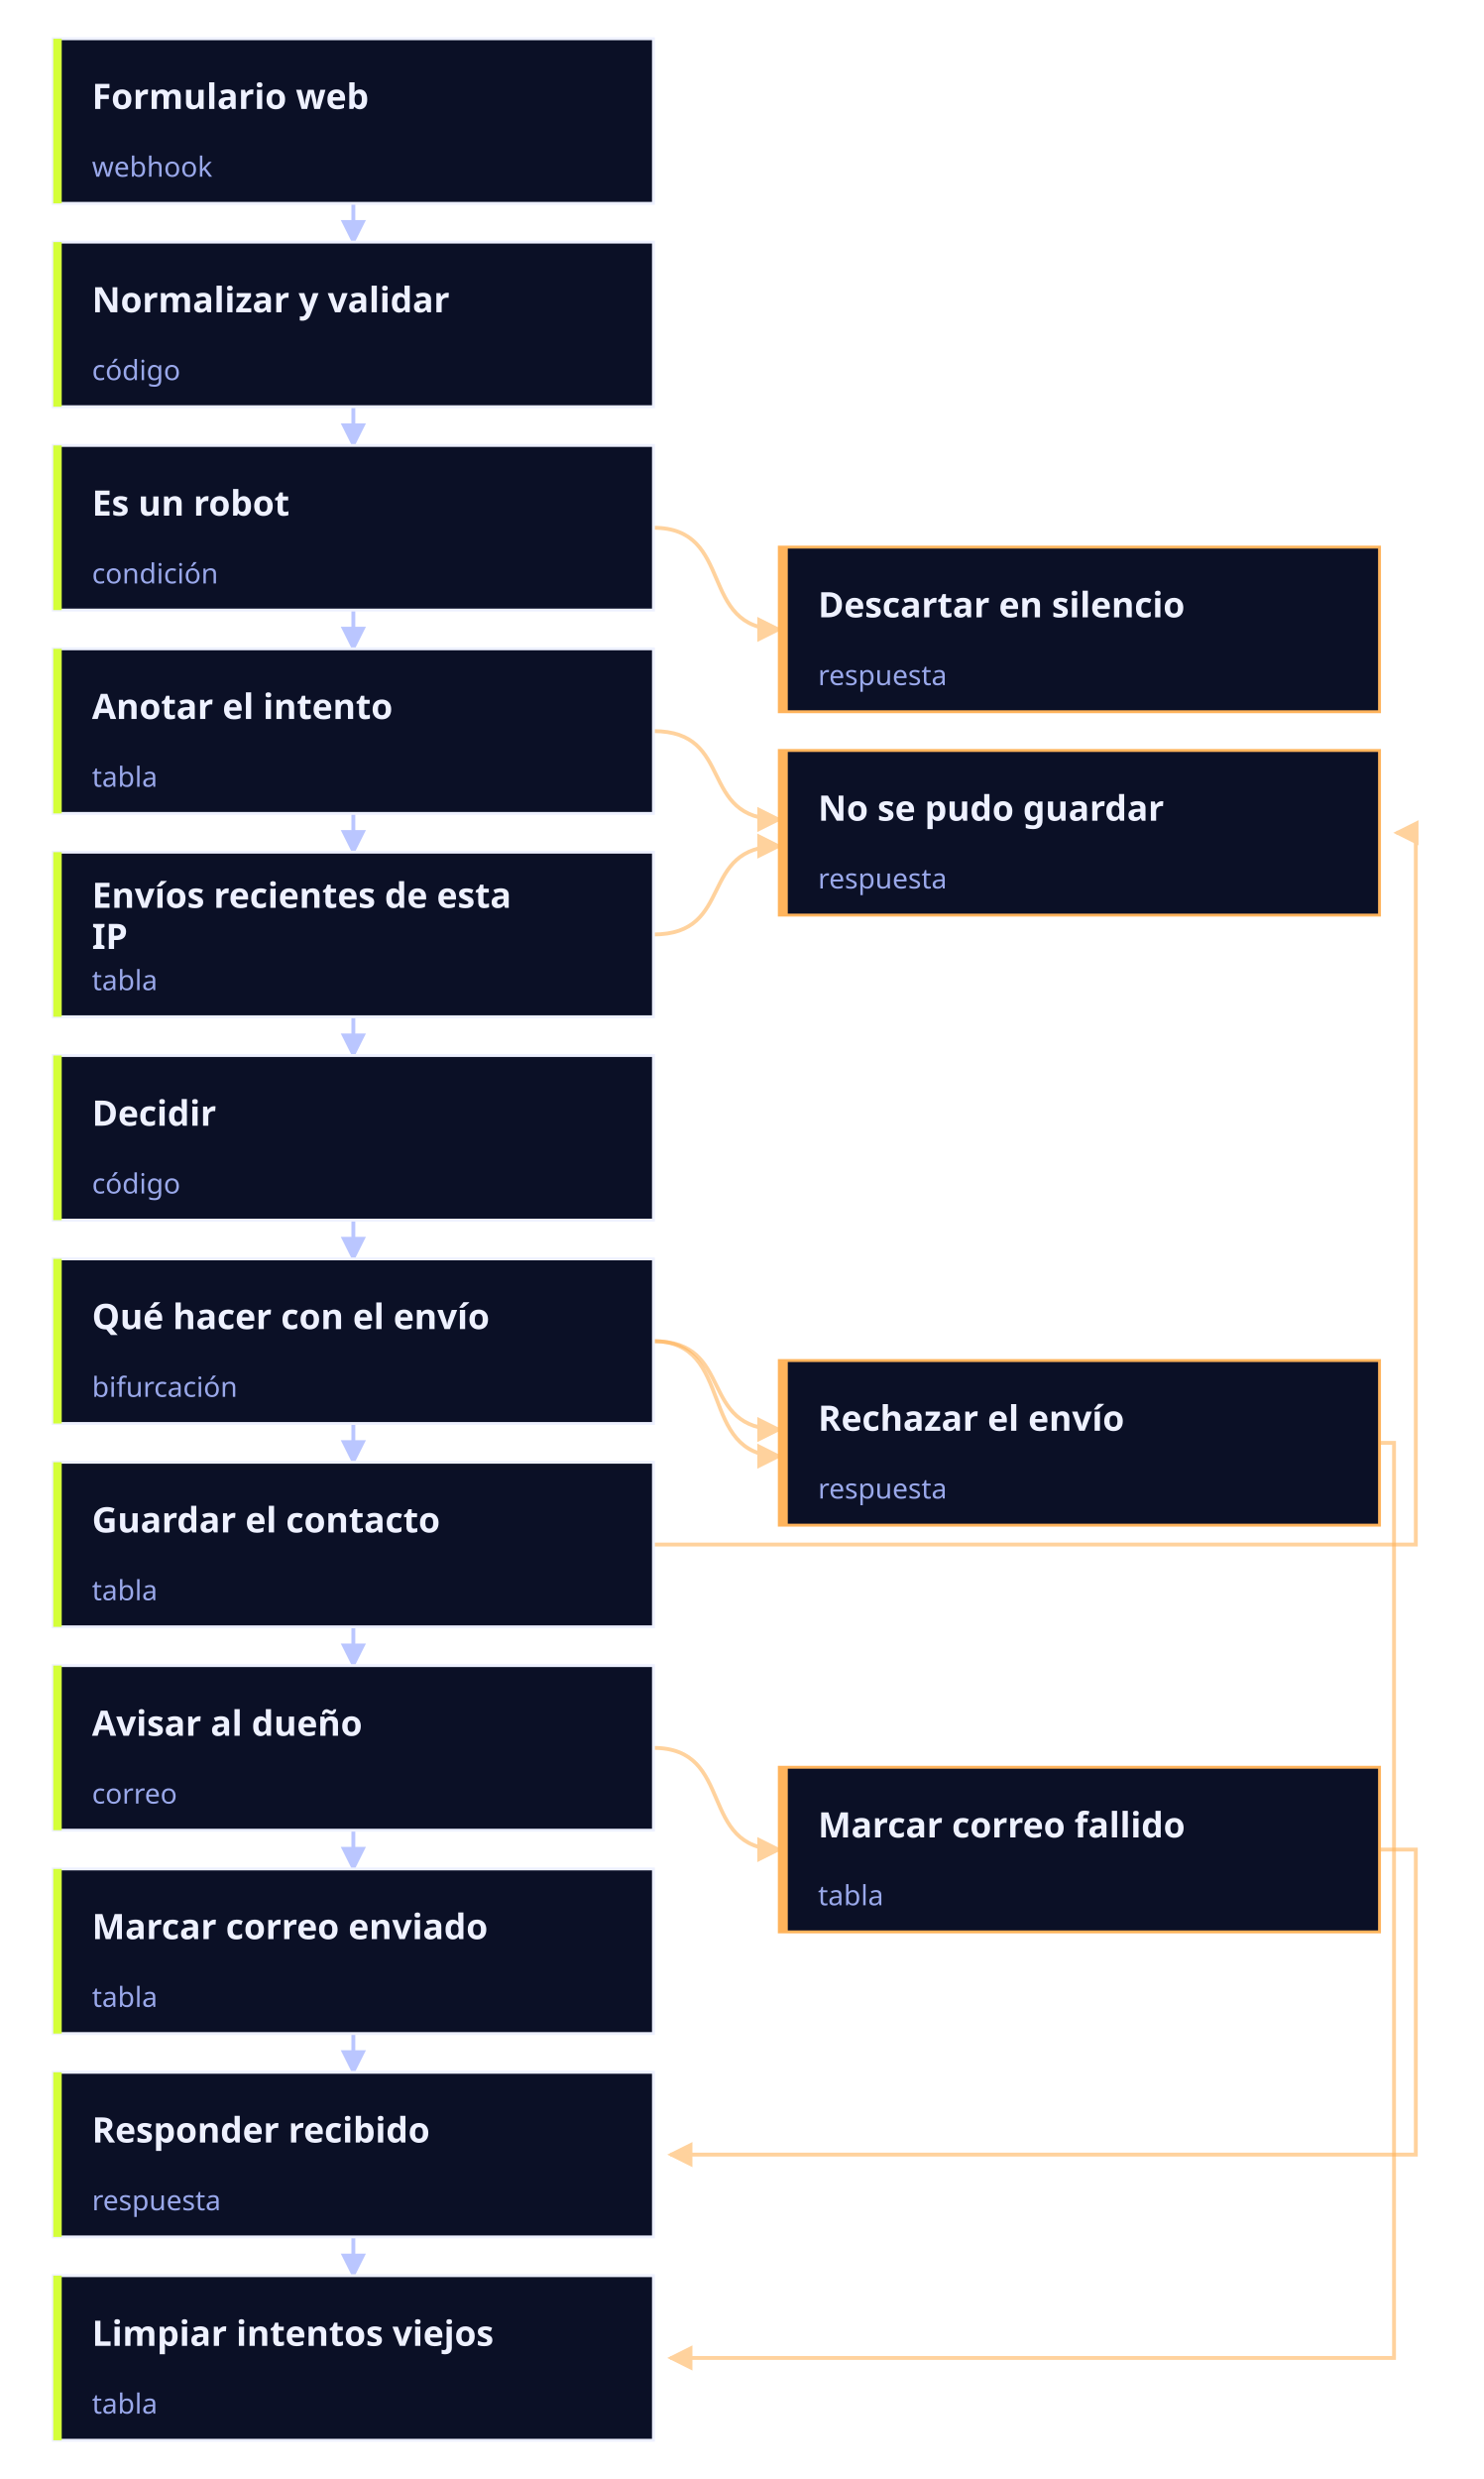
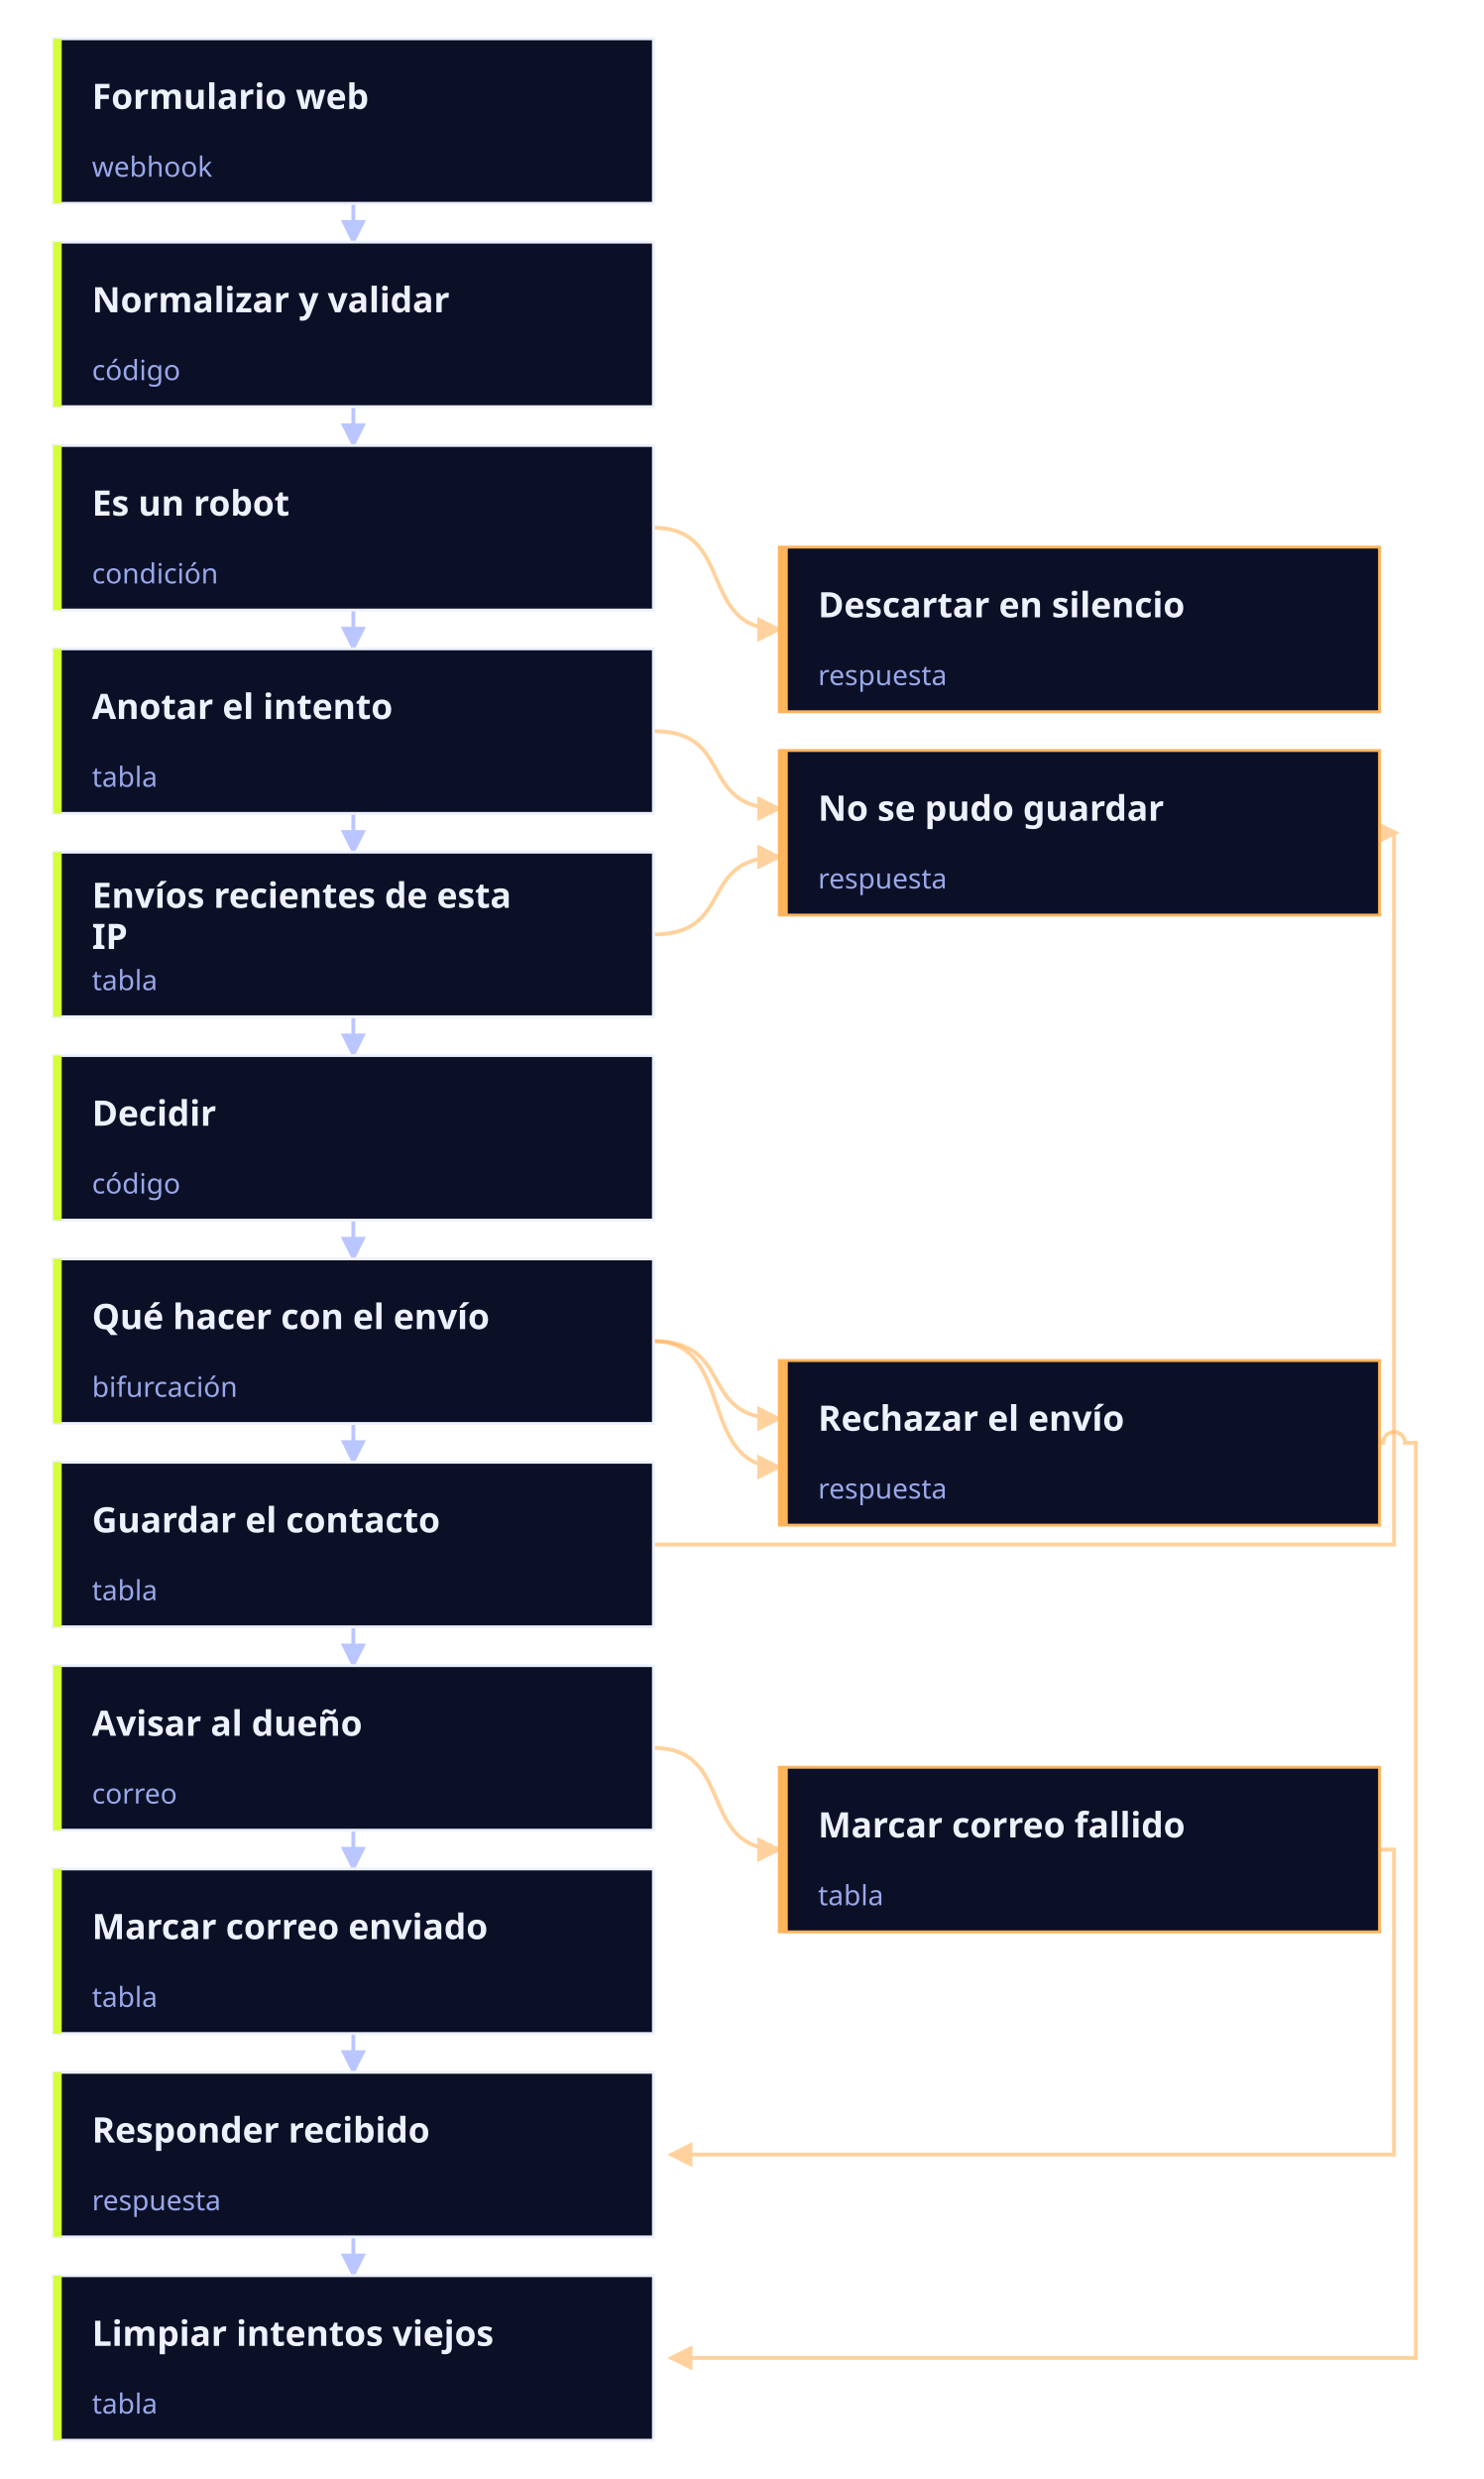
<svg xmlns="http://www.w3.org/2000/svg" viewBox="0 0 613 1024" width="613" height="1024" role="img" aria-label="Mapa del flujo phinodia-web-contacto, activo en nuestro n8n: 16 pasos y 20 conexiones, desde el formulario de la web hasta el aviso por correo, con las salidas de robot, de exceso de envíos y de error marcadas aparte.">
  <defs>
    <marker id="p1" viewBox="0 0 8 8" refX="7" refY="4" markerWidth="6.5" markerHeight="6.5" orient="auto">
      <path d="M0 0 L8 4 L0 8 z" fill="#a9b8ff" />
    </marker>
    <marker id="p2" viewBox="0 0 8 8" refX="7" refY="4" markerWidth="6.5" markerHeight="6.5" orient="auto">
      <path d="M0 0 L8 4 L0 8 z" fill="#ffb45c" />
    </marker>
  </defs>
  <path d="M146.0,84 L146.0,100" fill="none" stroke="#a9b8ff" stroke-width="1.6" opacity="0.8" marker-end="url(#p1)" />
  <path d="M146.0,168 L146.0,184" fill="none" stroke="#a9b8ff" stroke-width="1.6" opacity="0.8" marker-end="url(#p1)" />
  <path d="M270,218.0 C304,218.0 288,260.0 322,260.0" fill="none" stroke="#ffb45c" stroke-width="1.6" opacity="0.6" marker-end="url(#p2)" />
  <path d="M146.0,252 L146.0,268" fill="none" stroke="#a9b8ff" stroke-width="1.6" opacity="0.8" marker-end="url(#p1)" />
  <path d="M146.0,336 L146.0,352" fill="none" stroke="#a9b8ff" stroke-width="1.6" opacity="0.8" marker-end="url(#p1)" />
-   <path d="M270,302.0 C304,302.0 288,338.5 322,338.5" fill="none" stroke="#ffb45c" stroke-width="1.6" opacity="0.6" marker-end="url(#p2)" />
+   <path d="M270,302.0 C304,302.0 288,334.0 322,334.0" fill="none" stroke="#ffb45c" stroke-width="1.6" opacity="0.6" marker-end="url(#p2)" />
  <path d="M146.0,420 L146.0,436" fill="none" stroke="#a9b8ff" stroke-width="1.6" opacity="0.8" marker-end="url(#p1)" />
-   <path d="M270,386.0 C304,386.0 288,349.5 322,349.5" fill="none" stroke="#ffb45c" stroke-width="1.6" opacity="0.6" marker-end="url(#p2)" />
+   <path d="M270,386.0 C304,386.0 288,354.0 322,354.0" fill="none" stroke="#ffb45c" stroke-width="1.6" opacity="0.6" marker-end="url(#p2)" />
  <path d="M146.0,504 L146.0,520" fill="none" stroke="#a9b8ff" stroke-width="1.6" opacity="0.8" marker-end="url(#p1)" />
-   <path d="M270,554.0 C304,554.0 288,590.5 322,590.5" fill="none" stroke="#ffb45c" stroke-width="1.6" opacity="0.6" marker-end="url(#p2)" />
-   <path d="M270,554.0 C304,554.0 288,601.5 322,601.5" fill="none" stroke="#ffb45c" stroke-width="1.6" opacity="0.6" marker-end="url(#p2)" />
+   <path d="M270,554.0 C304,554.0 288,586.0 322,586.0" fill="none" stroke="#ffb45c" stroke-width="1.6" opacity="0.6" marker-end="url(#p2)" />
+   <path d="M270,554.0 C304,554.0 288,606.0 322,606.0" fill="none" stroke="#ffb45c" stroke-width="1.6" opacity="0.6" marker-end="url(#p2)" />
  <path d="M146.0,588 L146.0,604" fill="none" stroke="#a9b8ff" stroke-width="1.6" opacity="0.8" marker-end="url(#p1)" />
  <path d="M146.0,672 L146.0,688" fill="none" stroke="#a9b8ff" stroke-width="1.6" opacity="0.8" marker-end="url(#p1)" />
-   <path d="M270,638.0 L585,638.0 L585,344.0 L577,344.0" fill="none" stroke="#ffb45c" stroke-width="1.6" opacity="0.6" marker-end="url(#p2)" />
+   <path d="M270,638.0 L576,638.0 L576,344.0 L577,344.0" fill="none" stroke="#ffb45c" stroke-width="1.6" opacity="0.6" marker-end="url(#p2)" />
  <path d="M146.0,756 L146.0,772" fill="none" stroke="#a9b8ff" stroke-width="1.6" opacity="0.8" marker-end="url(#p1)" />
  <path d="M270,722.0 C304,722.0 288,764.0 322,764.0" fill="none" stroke="#ffb45c" stroke-width="1.6" opacity="0.6" marker-end="url(#p2)" />
  <path d="M146.0,840 L146.0,856" fill="none" stroke="#a9b8ff" stroke-width="1.6" opacity="0.8" marker-end="url(#p1)" />
-   <path d="M570,764.0 L585,764.0 L585,890.0 L277,890.0" fill="none" stroke="#ffb45c" stroke-width="1.6" opacity="0.6" marker-end="url(#p2)" />
+   <path d="M570,764.0 L576,764.0 L576,890.0 L277,890.0" fill="none" stroke="#ffb45c" stroke-width="1.6" opacity="0.6" marker-end="url(#p2)" />
  <path d="M146.0,924 L146.0,940" fill="none" stroke="#a9b8ff" stroke-width="1.6" opacity="0.8" marker-end="url(#p1)" />
-   <path d="M570,596.0 L576,596.0 L576,974.0 L277,974.0" fill="none" stroke="#ffb45c" stroke-width="1.6" opacity="0.6" marker-end="url(#p2)" />
+   <path d="M570.0,596.0 L571.5,596.0 A4.5,4.5 0 0 1 580.5,596.0 L585.0,596.0 L585.0,974.0 L277.0,974.0" fill="none" stroke="#ffb45c" stroke-width="1.6" opacity="0.6" marker-end="url(#p2)" />
  <rect x="22" y="16" width="248" height="68" fill="#0b1026" stroke="#eef1ff" stroke-width="1.2" />
  <rect x="22" y="16" width="3.5" height="68" fill="#d4ff3a" />
  <text x="38" y="45" font-family="Onest, system-ui, sans-serif" font-size="14.5" font-weight="600" fill="#eef1ff">Formulario web</text>
  <text x="38" y="73" font-family="Onest, system-ui, sans-serif" font-size="11.5" fill="#a9b8ff" opacity="0.9">webhook</text>
  <rect x="22" y="100" width="248" height="68" fill="#0b1026" stroke="#eef1ff" stroke-width="1.2" />
  <rect x="22" y="100" width="3.5" height="68" fill="#d4ff3a" />
  <text x="38" y="129" font-family="Onest, system-ui, sans-serif" font-size="14.5" font-weight="600" fill="#eef1ff">Normalizar y validar</text>
  <text x="38" y="157" font-family="Onest, system-ui, sans-serif" font-size="11.5" fill="#a9b8ff" opacity="0.9">código</text>
  <rect x="22" y="184" width="248" height="68" fill="#0b1026" stroke="#eef1ff" stroke-width="1.2" />
  <rect x="22" y="184" width="3.5" height="68" fill="#d4ff3a" />
  <text x="38" y="213" font-family="Onest, system-ui, sans-serif" font-size="14.5" font-weight="600" fill="#eef1ff">Es un robot</text>
  <text x="38" y="241" font-family="Onest, system-ui, sans-serif" font-size="11.5" fill="#a9b8ff" opacity="0.9">condición</text>
  <rect x="22" y="268" width="248" height="68" fill="#0b1026" stroke="#eef1ff" stroke-width="1.2" />
  <rect x="22" y="268" width="3.5" height="68" fill="#d4ff3a" />
  <text x="38" y="297" font-family="Onest, system-ui, sans-serif" font-size="14.5" font-weight="600" fill="#eef1ff">Anotar el intento</text>
  <text x="38" y="325" font-family="Onest, system-ui, sans-serif" font-size="11.5" fill="#a9b8ff" opacity="0.9">tabla</text>
  <rect x="22" y="352" width="248" height="68" fill="#0b1026" stroke="#eef1ff" stroke-width="1.2" />
  <rect x="22" y="352" width="3.5" height="68" fill="#d4ff3a" />
  <text x="38" y="375" font-family="Onest, system-ui, sans-serif" font-size="14.5" font-weight="600" fill="#eef1ff">Envíos recientes de esta</text>
  <text x="38" y="392" font-family="Onest, system-ui, sans-serif" font-size="14.5" font-weight="600" fill="#eef1ff">IP</text>
  <text x="38" y="409" font-family="Onest, system-ui, sans-serif" font-size="11.5" fill="#a9b8ff" opacity="0.9">tabla</text>
  <rect x="22" y="436" width="248" height="68" fill="#0b1026" stroke="#eef1ff" stroke-width="1.2" />
  <rect x="22" y="436" width="3.5" height="68" fill="#d4ff3a" />
  <text x="38" y="465" font-family="Onest, system-ui, sans-serif" font-size="14.5" font-weight="600" fill="#eef1ff">Decidir</text>
  <text x="38" y="493" font-family="Onest, system-ui, sans-serif" font-size="11.5" fill="#a9b8ff" opacity="0.9">código</text>
  <rect x="22" y="520" width="248" height="68" fill="#0b1026" stroke="#eef1ff" stroke-width="1.2" />
  <rect x="22" y="520" width="3.5" height="68" fill="#d4ff3a" />
  <text x="38" y="549" font-family="Onest, system-ui, sans-serif" font-size="14.5" font-weight="600" fill="#eef1ff">Qué hacer con el envío</text>
  <text x="38" y="577" font-family="Onest, system-ui, sans-serif" font-size="11.5" fill="#a9b8ff" opacity="0.9">bifurcación</text>
  <rect x="22" y="604" width="248" height="68" fill="#0b1026" stroke="#eef1ff" stroke-width="1.2" />
  <rect x="22" y="604" width="3.5" height="68" fill="#d4ff3a" />
  <text x="38" y="633" font-family="Onest, system-ui, sans-serif" font-size="14.5" font-weight="600" fill="#eef1ff">Guardar el contacto</text>
  <text x="38" y="661" font-family="Onest, system-ui, sans-serif" font-size="11.5" fill="#a9b8ff" opacity="0.9">tabla</text>
  <rect x="22" y="688" width="248" height="68" fill="#0b1026" stroke="#eef1ff" stroke-width="1.2" />
  <rect x="22" y="688" width="3.5" height="68" fill="#d4ff3a" />
  <text x="38" y="717" font-family="Onest, system-ui, sans-serif" font-size="14.5" font-weight="600" fill="#eef1ff">Avisar al dueño</text>
  <text x="38" y="745" font-family="Onest, system-ui, sans-serif" font-size="11.5" fill="#a9b8ff" opacity="0.9">correo</text>
  <rect x="22" y="772" width="248" height="68" fill="#0b1026" stroke="#eef1ff" stroke-width="1.2" />
  <rect x="22" y="772" width="3.5" height="68" fill="#d4ff3a" />
  <text x="38" y="801" font-family="Onest, system-ui, sans-serif" font-size="14.5" font-weight="600" fill="#eef1ff">Marcar correo enviado</text>
  <text x="38" y="829" font-family="Onest, system-ui, sans-serif" font-size="11.5" fill="#a9b8ff" opacity="0.9">tabla</text>
  <rect x="22" y="856" width="248" height="68" fill="#0b1026" stroke="#eef1ff" stroke-width="1.2" />
  <rect x="22" y="856" width="3.5" height="68" fill="#d4ff3a" />
  <text x="38" y="885" font-family="Onest, system-ui, sans-serif" font-size="14.5" font-weight="600" fill="#eef1ff">Responder recibido</text>
  <text x="38" y="913" font-family="Onest, system-ui, sans-serif" font-size="11.5" fill="#a9b8ff" opacity="0.9">respuesta</text>
  <rect x="22" y="940" width="248" height="68" fill="#0b1026" stroke="#eef1ff" stroke-width="1.2" />
  <rect x="22" y="940" width="3.5" height="68" fill="#d4ff3a" />
  <text x="38" y="969" font-family="Onest, system-ui, sans-serif" font-size="14.5" font-weight="600" fill="#eef1ff">Limpiar intentos viejos</text>
  <text x="38" y="997" font-family="Onest, system-ui, sans-serif" font-size="11.5" fill="#a9b8ff" opacity="0.9">tabla</text>
  <rect x="322" y="226" width="248" height="68" fill="#0b1026" stroke="#ffb45c" stroke-width="1.2" />
  <rect x="322" y="226" width="3.5" height="68" fill="#ffb45c" />
  <text x="338" y="255" font-family="Onest, system-ui, sans-serif" font-size="14.5" font-weight="600" fill="#eef1ff">Descartar en silencio</text>
  <text x="338" y="283" font-family="Onest, system-ui, sans-serif" font-size="11.5" fill="#a9b8ff" opacity="0.9">respuesta</text>
  <rect x="322" y="310" width="248" height="68" fill="#0b1026" stroke="#ffb45c" stroke-width="1.2" />
  <rect x="322" y="310" width="3.5" height="68" fill="#ffb45c" />
  <text x="338" y="339" font-family="Onest, system-ui, sans-serif" font-size="14.5" font-weight="600" fill="#eef1ff">No se pudo guardar</text>
  <text x="338" y="367" font-family="Onest, system-ui, sans-serif" font-size="11.5" fill="#a9b8ff" opacity="0.9">respuesta</text>
  <rect x="322" y="562" width="248" height="68" fill="#0b1026" stroke="#ffb45c" stroke-width="1.2" />
  <rect x="322" y="562" width="3.5" height="68" fill="#ffb45c" />
  <text x="338" y="591" font-family="Onest, system-ui, sans-serif" font-size="14.5" font-weight="600" fill="#eef1ff">Rechazar el envío</text>
  <text x="338" y="619" font-family="Onest, system-ui, sans-serif" font-size="11.5" fill="#a9b8ff" opacity="0.9">respuesta</text>
  <rect x="322" y="730" width="248" height="68" fill="#0b1026" stroke="#ffb45c" stroke-width="1.2" />
  <rect x="322" y="730" width="3.5" height="68" fill="#ffb45c" />
  <text x="338" y="759" font-family="Onest, system-ui, sans-serif" font-size="14.5" font-weight="600" fill="#eef1ff">Marcar correo fallido</text>
  <text x="338" y="787" font-family="Onest, system-ui, sans-serif" font-size="11.5" fill="#a9b8ff" opacity="0.9">tabla</text>
</svg>
